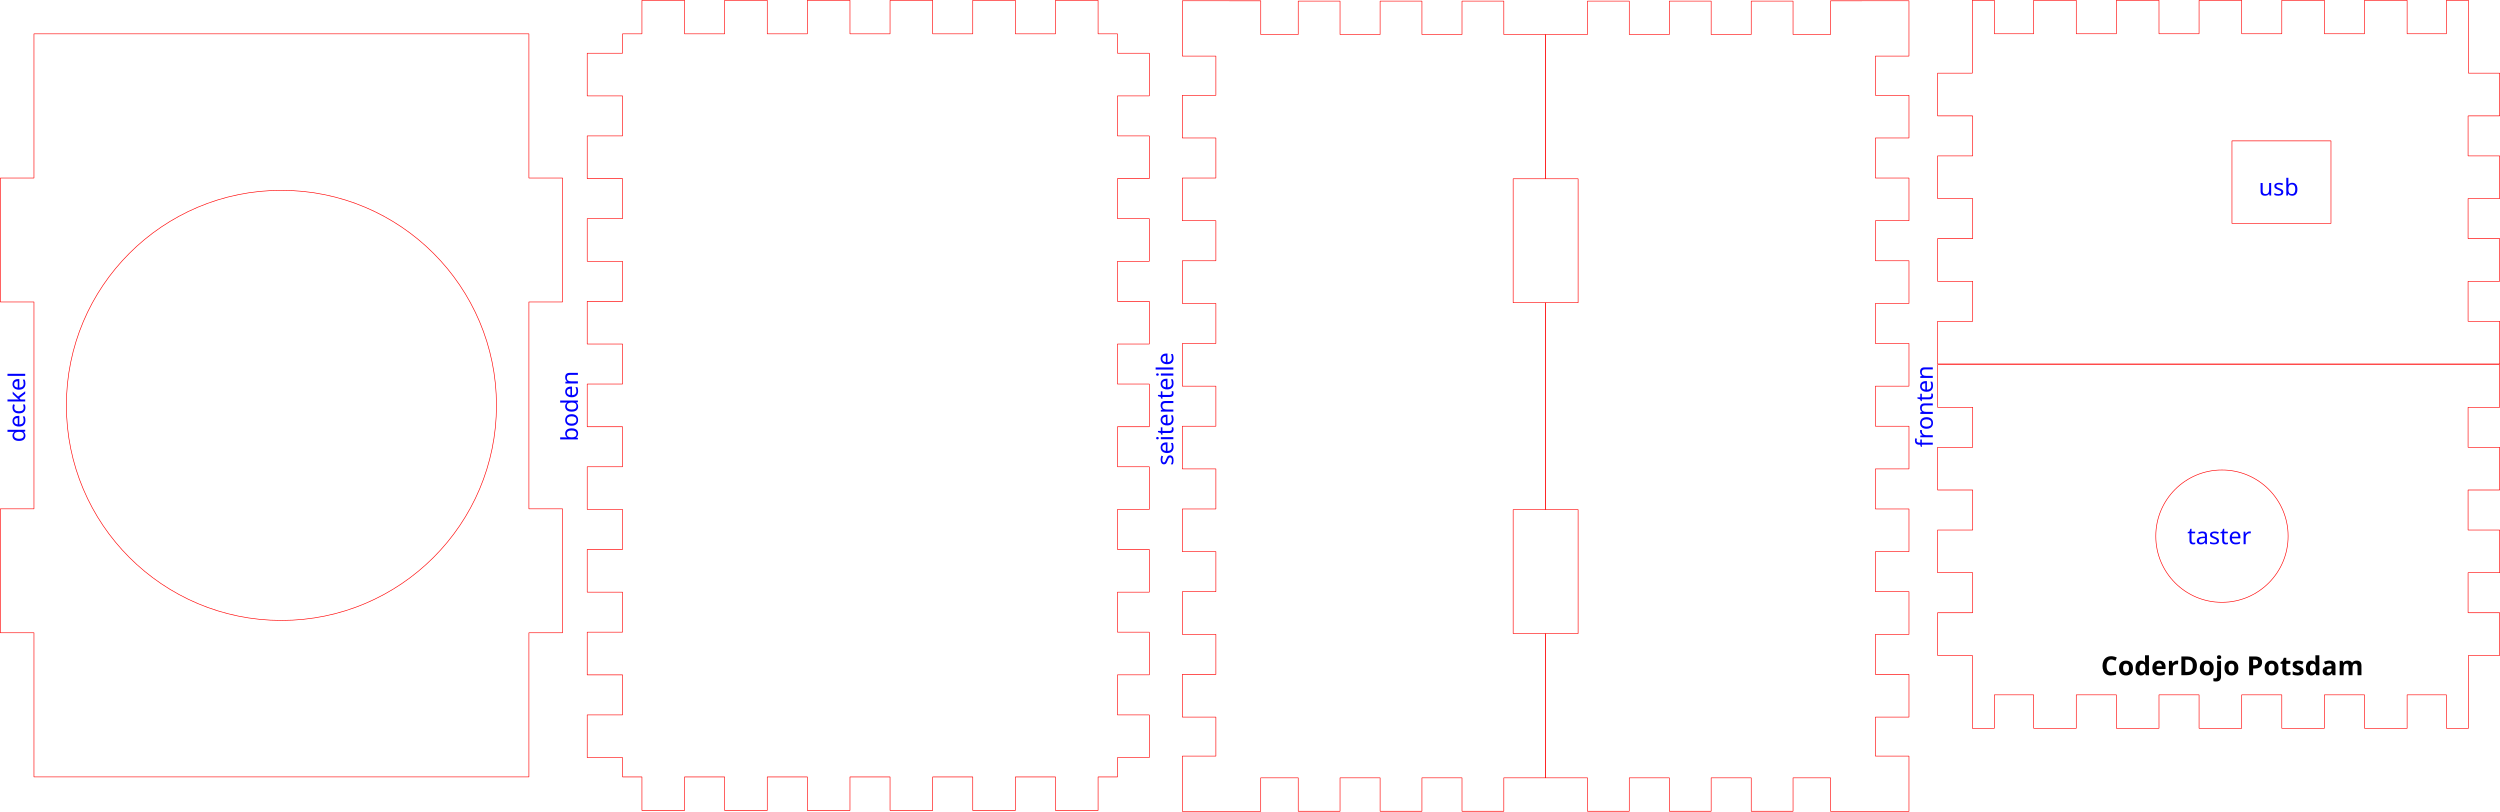
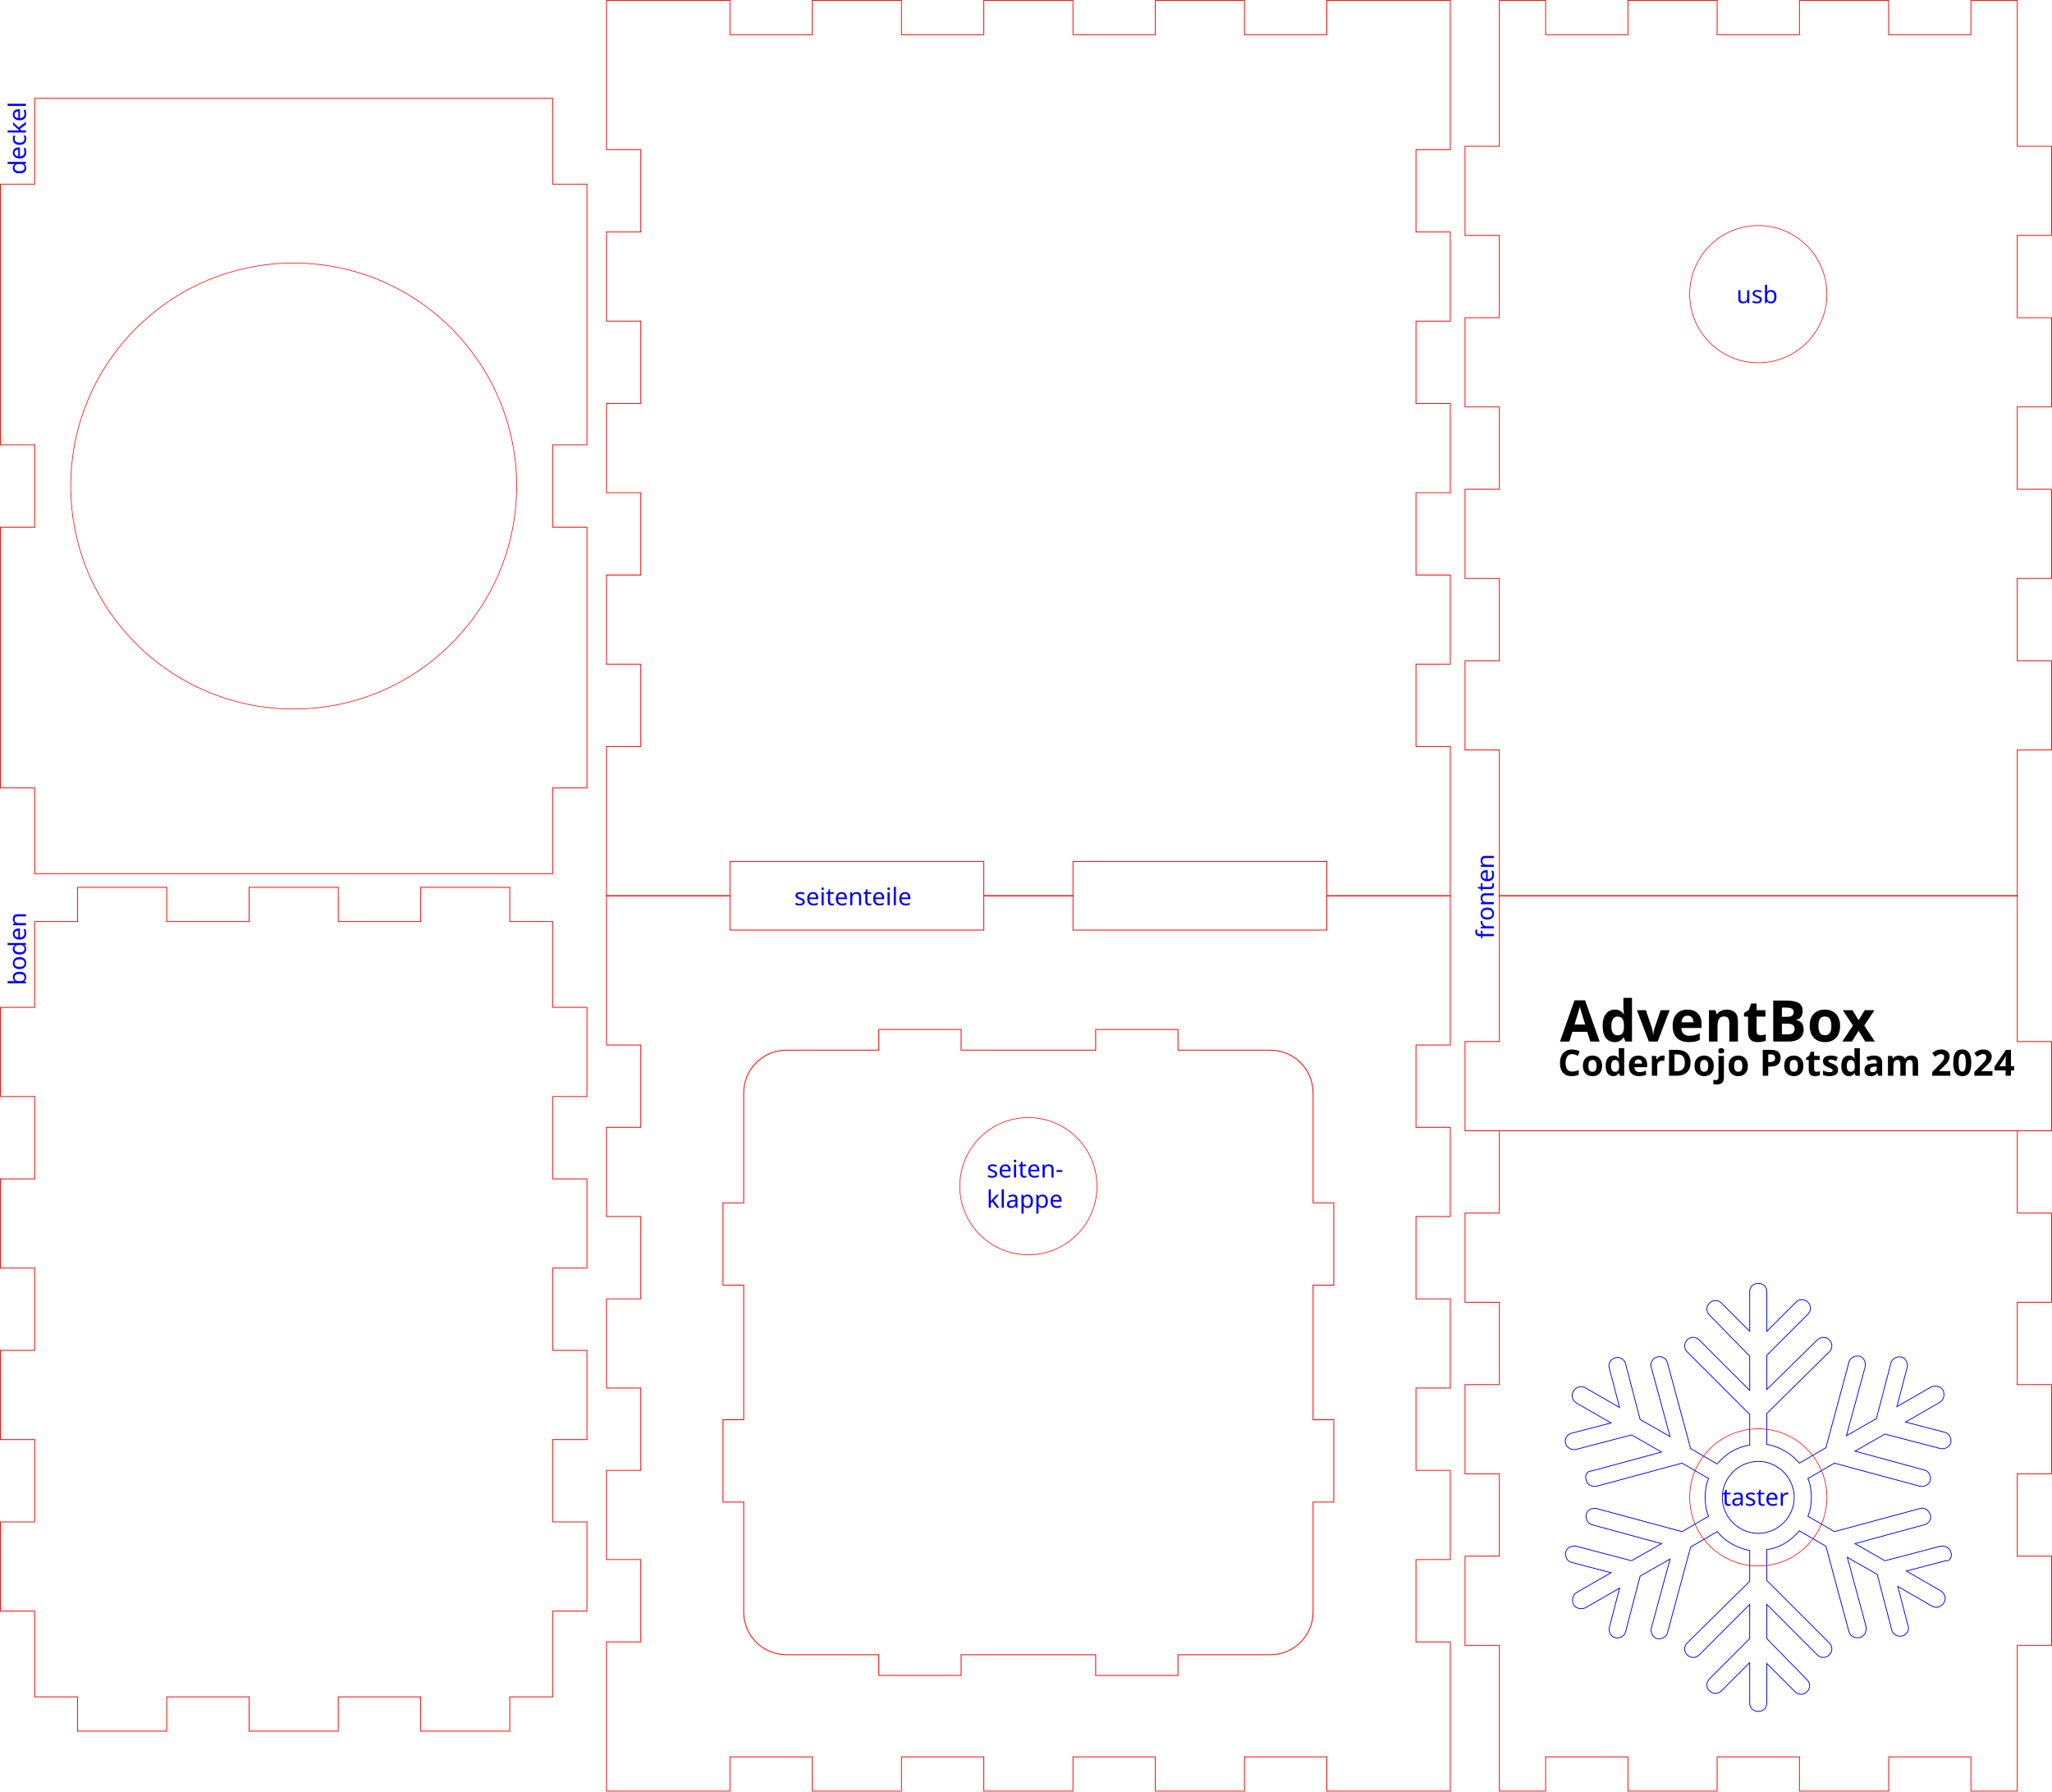
- <svg xmlns="http://www.w3.org/2000/svg" width="302.26mm" height="98.136mm" viewBox="0 0 1070.999 347.727" id="svg2" version="1.1">
+ <svg xmlns="http://www.w3.org/2000/svg" width="239.294mm" height="208.9mm" viewBox="0 0 847.892 740.197" id="svg2" version="1.1">
  <defs id="defs4" />
-   <g id="layer4" style="display:none" transform="translate(-27.1853,-382.1558)">
-     <rect style="display:inline;opacity:1;fill:#000000;fill-opacity:1;stroke:#ff0000;stroke-width:0.565;stroke-linecap:round;stroke-linejoin:round;stroke-miterlimit:10;stroke-dasharray:none;stroke-opacity:1" id="rect4391" width="212.034" height="318.333" x="-519.834" y="106.582" />
-     <rect style="display:inline;opacity:1;fill:#000080;fill-opacity:1;stroke:#ff0000;stroke-width:0.159;stroke-linecap:round;stroke-linejoin:round;stroke-miterlimit:10;stroke-dasharray:none;stroke-opacity:1" id="use4861" width="304.565" height="17.558" x="-707.154" y="-511.178" transform="rotate(-90,-154.1339,-154.1339)" />
-     <rect transform="rotate(-90)" y="-511.526" x="-439.284" height="18.262" width="347.071" id="use5390" style="display:inline;opacity:1;fill:#000080;fill-opacity:1;stroke:#ff0000;stroke-width:0.173;stroke-linecap:round;stroke-linejoin:round;stroke-miterlimit:10;stroke-dasharray:none;stroke-opacity:1" />
-     <rect transform="rotate(-90)" y="-476.095" x="-439.284" height="18.262" width="347.071" id="use5392" style="display:inline;opacity:1;fill:#000080;fill-opacity:1;stroke:#ff0000;stroke-width:0.173;stroke-linecap:round;stroke-linejoin:round;stroke-miterlimit:10;stroke-dasharray:none;stroke-opacity:1" />
-     <rect transform="rotate(-90)" y="-440.664" x="-439.284" height="18.262" width="347.071" id="use5394" style="display:inline;opacity:1;fill:#000080;fill-opacity:1;stroke:#ff0000;stroke-width:0.173;stroke-linecap:round;stroke-linejoin:round;stroke-miterlimit:10;stroke-dasharray:none;stroke-opacity:1" />
-     <rect transform="rotate(-90)" y="-405.234" x="-439.284" height="18.262" width="347.071" id="use5396" style="display:inline;opacity:1;fill:#000080;fill-opacity:1;stroke:#ff0000;stroke-width:0.173;stroke-linecap:round;stroke-linejoin:round;stroke-miterlimit:10;stroke-dasharray:none;stroke-opacity:1" />
-     <rect transform="rotate(-90)" y="-369.803" x="-439.284" height="18.262" width="347.071" id="use5398" style="display:inline;opacity:1;fill:#000080;fill-opacity:1;stroke:#ff0000;stroke-width:0.173;stroke-linecap:round;stroke-linejoin:round;stroke-miterlimit:10;stroke-dasharray:none;stroke-opacity:1" />
-     <rect transform="rotate(-90)" y="-334.362" x="-439.284" height="18.254" width="347.071" id="use5400" style="display:inline;opacity:1;fill:#000080;fill-opacity:1;stroke:#ff0000;stroke-width:0.173;stroke-linecap:round;stroke-linejoin:round;stroke-miterlimit:10;stroke-dasharray:none;stroke-opacity:1" />
-     <rect style="display:inline;opacity:1;fill:#000080;fill-opacity:1;stroke:#ff0000;stroke-width:0.144;stroke-linecap:round;stroke-linejoin:round;stroke-miterlimit:10;stroke-dasharray:none;stroke-opacity:1" id="use5418" width="240.801" height="18.283" x="-534.967" y="423.143" transform="translate(0,-308.2677)" />
-     <rect style="display:inline;opacity:1;fill:#000080;fill-opacity:1;stroke:#ff0000;stroke-width:0.144;stroke-linecap:round;stroke-linejoin:round;stroke-miterlimit:10;stroke-dasharray:none;stroke-opacity:1" id="use5420" width="240.801" height="18.283" x="-534.967" y="458.576" transform="translate(0,-308.2677)" />
-     <rect style="display:inline;opacity:1;fill:#000080;fill-opacity:1;stroke:#ff0000;stroke-width:0.144;stroke-linecap:round;stroke-linejoin:round;stroke-miterlimit:10;stroke-dasharray:none;stroke-opacity:1" id="use5422" width="240.801" height="18.283" x="-534.967" y="494.009" transform="translate(0,-308.2677)" />
-     <rect style="display:inline;opacity:1;fill:#000080;fill-opacity:1;stroke:#ff0000;stroke-width:0.144;stroke-linecap:round;stroke-linejoin:round;stroke-miterlimit:10;stroke-dasharray:none;stroke-opacity:1" id="use5424" width="240.801" height="18.283" x="-534.967" y="529.442" transform="translate(0,-308.2677)" />
-     <rect style="display:inline;opacity:1;fill:#000080;fill-opacity:1;stroke:#ff0000;stroke-width:0.144;stroke-linecap:round;stroke-linejoin:round;stroke-miterlimit:10;stroke-dasharray:none;stroke-opacity:1" id="use5426" width="240.801" height="18.283" x="-534.967" y="564.874" transform="translate(0,-308.2677)" />
-     <rect style="display:inline;opacity:1;fill:#000080;fill-opacity:1;stroke:#ff0000;stroke-width:0.144;stroke-linecap:round;stroke-linejoin:round;stroke-miterlimit:10;stroke-dasharray:none;stroke-opacity:1" id="use5428" width="240.801" height="18.283" x="-534.967" y="600.307" transform="translate(0,-308.2677)" />
-     <rect style="display:inline;opacity:1;fill:#000080;fill-opacity:1;stroke:#ff0000;stroke-width:0.144;stroke-linecap:round;stroke-linejoin:round;stroke-miterlimit:10;stroke-dasharray:none;stroke-opacity:1" id="use5430" width="240.801" height="18.283" x="-534.967" y="635.74" transform="translate(0,-308.2677)" />
-     <rect style="display:inline;opacity:1;fill:#000080;fill-opacity:1;stroke:#ff0000;stroke-width:0.144;stroke-linecap:round;stroke-linejoin:round;stroke-miterlimit:10;stroke-dasharray:none;stroke-opacity:1" id="use5432" width="240.801" height="18.283" x="-534.967" y="671.173" transform="translate(0,-308.2677)" />
-     <rect y="106.53" x="-254.138" height="318.437" width="141.271" id="rect5737" style="display:inline;opacity:1;fill:#000000;fill-opacity:1;stroke:#ff0000;stroke-width:0.461;stroke-linecap:round;stroke-linejoin:round;stroke-miterlimit:10;stroke-dasharray:none;stroke-opacity:1" />
-     <rect y="582.603" x="-268.52" height="18.286" width="33.602" id="rect5617" style="display:inline;opacity:1;fill:#000080;fill-opacity:1;stroke:#ff0000;stroke-width:0.054;stroke-linecap:round;stroke-linejoin:round;stroke-miterlimit:10;stroke-dasharray:none;stroke-opacity:1" transform="translate(0,-308.2677)" />
-     <rect y="653.487" x="-268.52" height="18.286" width="33.602" id="rect5621" style="display:inline;opacity:1;fill:#000080;fill-opacity:1;stroke:#ff0000;stroke-width:0.054;stroke-linecap:round;stroke-linejoin:round;stroke-miterlimit:10;stroke-dasharray:none;stroke-opacity:1" transform="translate(0,-308.2677)" />
-     <rect style="display:inline;opacity:1;fill:#000080;fill-opacity:1;stroke:#ff0000;stroke-width:0.061;stroke-linecap:round;stroke-linejoin:round;stroke-miterlimit:10;stroke-dasharray:none;stroke-opacity:1" id="use5643" width="33.586" height="23.679" x="-268.517" y="415.661" />
-     <rect y="440.837" x="-268.52" height="18.286" width="33.602" id="rect5609" style="display:inline;opacity:1;fill:#000080;fill-opacity:1;stroke:#ff0000;stroke-width:0.054;stroke-linecap:round;stroke-linejoin:round;stroke-miterlimit:10;stroke-dasharray:none;stroke-opacity:1" transform="translate(0,-308.2677)" />
-     <rect y="476.279" x="-268.52" height="18.286" width="33.602" id="rect5611" style="display:inline;opacity:1;fill:#000080;fill-opacity:1;stroke:#ff0000;stroke-width:0.054;stroke-linecap:round;stroke-linejoin:round;stroke-miterlimit:10;stroke-dasharray:none;stroke-opacity:1" transform="translate(0,-308.2677)" />
-     <rect y="511.72" x="-268.52" height="18.286" width="33.602" id="rect5613" style="display:inline;opacity:1;fill:#000080;fill-opacity:1;stroke:#ff0000;stroke-width:0.054;stroke-linecap:round;stroke-linejoin:round;stroke-miterlimit:10;stroke-dasharray:none;stroke-opacity:1" transform="translate(0,-308.2677)" />
-     <rect y="547.162" x="-268.52" height="18.286" width="33.602" id="rect5615" style="display:inline;opacity:1;fill:#000080;fill-opacity:1;stroke:#ff0000;stroke-width:0.054;stroke-linecap:round;stroke-linejoin:round;stroke-miterlimit:10;stroke-dasharray:none;stroke-opacity:1" transform="translate(0,-308.2677)" />
-     <rect y="618.045" x="-268.52" height="18.286" width="33.602" id="rect5619" style="display:inline;opacity:1;fill:#000080;fill-opacity:1;stroke:#ff0000;stroke-width:0.054;stroke-linecap:round;stroke-linejoin:round;stroke-miterlimit:10;stroke-dasharray:none;stroke-opacity:1" transform="translate(0,-308.2677)" />
-     <rect ry="0" rx="0" style="display:inline;opacity:1;fill:#000080;fill-opacity:1;stroke:#ff0000;stroke-width:0.158;stroke-linecap:round;stroke-linejoin:round;stroke-miterlimit:10;stroke-dasharray:none;stroke-opacity:1" id="rect5741" width="17.913" height="347.086" x="-218.857" y="92.205" />
-     <rect y="400.351" x="-268.513" height="23.687" width="33.599" id="rect5607" style="display:inline;opacity:1;fill:#000080;fill-opacity:1;stroke:#ff0000;stroke-width:0.056;stroke-linecap:round;stroke-linejoin:round;stroke-miterlimit:10;stroke-dasharray:none;stroke-opacity:1" rx="0" ry="0" transform="translate(0,-308.2677)" />
-     <rect y="92.205" x="-183.777" height="347.086" width="17.913" id="rect5743" style="display:inline;opacity:1;fill:#000080;fill-opacity:1;stroke:#ff0000;stroke-width:0.158;stroke-linecap:round;stroke-linejoin:round;stroke-miterlimit:10;stroke-dasharray:none;stroke-opacity:1" rx="0" ry="0" />
-     <rect y="470.739" x="-519.928" height="141.356" width="212.222" id="rect5745" style="display:inline;opacity:1;fill:#000000;fill-opacity:1;stroke:#ff0000;stroke-width:0.377;stroke-linecap:round;stroke-linejoin:round;stroke-miterlimit:10;stroke-dasharray:none;stroke-opacity:1" />
-     <rect y="523.064" x="-534.967" height="18.281" width="240.801" id="rect5747" style="display:inline;opacity:1;fill:#000080;fill-opacity:1;stroke:#ff0000;stroke-width:0.144;stroke-linecap:round;stroke-linejoin:round;stroke-miterlimit:10;stroke-dasharray:none;stroke-opacity:1" />
-     <rect transform="rotate(-90)" y="-493.816" x="-505.952" height="18.261" width="49.541" id="use5751" style="display:inline;opacity:1;fill:#000080;fill-opacity:1;stroke:#ff0000;stroke-width:0.065;stroke-linecap:round;stroke-linejoin:round;stroke-miterlimit:10;stroke-dasharray:none;stroke-opacity:1" />
-     <rect transform="rotate(-90)" y="-458.382" x="-505.952" height="18.261" width="49.541" id="use5779" style="display:inline;opacity:1;fill:#000080;fill-opacity:1;stroke:#ff0000;stroke-width:0.065;stroke-linecap:round;stroke-linejoin:round;stroke-miterlimit:10;stroke-dasharray:none;stroke-opacity:1" />
-     <rect transform="rotate(-90)" y="-422.948" x="-505.952" height="18.261" width="49.541" id="use5781" style="display:inline;opacity:1;fill:#000080;fill-opacity:1;stroke:#ff0000;stroke-width:0.065;stroke-linecap:round;stroke-linejoin:round;stroke-miterlimit:10;stroke-dasharray:none;stroke-opacity:1" />
-     <rect transform="rotate(-90)" y="-387.514" x="-505.952" height="18.261" width="49.541" id="use5783" style="display:inline;opacity:1;fill:#000080;fill-opacity:1;stroke:#ff0000;stroke-width:0.065;stroke-linecap:round;stroke-linejoin:round;stroke-miterlimit:10;stroke-dasharray:none;stroke-opacity:1" />
-     <rect transform="rotate(-90)" y="-352.08" x="-505.952" height="18.261" width="49.541" id="use5785" style="display:inline;opacity:1;fill:#000080;fill-opacity:1;stroke:#ff0000;stroke-width:0.065;stroke-linecap:round;stroke-linejoin:round;stroke-miterlimit:10;stroke-dasharray:none;stroke-opacity:1" />
-     <rect transform="rotate(-90)" y="-520.093" x="-505.951" height="9.452" width="49.54" id="use5787" style="display:inline;opacity:1;fill:#000080;fill-opacity:1;stroke:#ff0000;stroke-width:0.047;stroke-linecap:round;stroke-linejoin:round;stroke-miterlimit:10;stroke-dasharray:none;stroke-opacity:1" />
-     <rect transform="rotate(-90)" y="-316.993" x="-505.951" height="9.452" width="49.54" id="use5789" style="display:inline;opacity:1;fill:#000080;fill-opacity:1;stroke:#ff0000;stroke-width:0.047;stroke-linecap:round;stroke-linejoin:round;stroke-miterlimit:10;stroke-dasharray:none;stroke-opacity:1" />
-     <rect style="display:inline;fill:#00ff00;fill-opacity:1;stroke:#ff0000;stroke-width:0.06;stroke-linecap:round;stroke-linejoin:round;stroke-miterlimit:10;stroke-dasharray:none;stroke-opacity:1" id="rect3421" width="14.114" height="53.09" x="-126.779" y="310.069" />
-     <rect y="168.337" x="-126.779" height="53.09" width="14.114" id="rect3425" style="display:inline;fill:#00ff00;fill-opacity:1;stroke:#ff0000;stroke-width:0.06;stroke-linecap:round;stroke-linejoin:round;stroke-miterlimit:10;stroke-dasharray:none;stroke-opacity:1" />
-     <rect style="display:inline;opacity:1;fill:#000080;fill-opacity:1;stroke:#ff0000;stroke-width:0.144;stroke-linecap:round;stroke-linejoin:round;stroke-miterlimit:10;stroke-dasharray:none;stroke-opacity:1" id="rect5749" width="240.801" height="18.281" x="-534.967" y="487.631" />
-     <rect style="display:inline;opacity:1;fill:#000080;fill-opacity:1;stroke:#ff0000;stroke-width:0.144;stroke-linecap:round;stroke-linejoin:round;stroke-miterlimit:10;stroke-dasharray:none;stroke-opacity:1" id="rect2" width="240.801" height="18.283" x="-534.967" y="398.338" />
-     <rect y="380.66" x="-268.52" height="18.286" width="33.602" id="rect4" style="display:inline;opacity:1;fill:#000080;fill-opacity:1;stroke:#ff0000;stroke-width:0.054;stroke-linecap:round;stroke-linejoin:round;stroke-miterlimit:10;stroke-dasharray:none;stroke-opacity:1" />
-     <rect style="display:inline;fill:#000080;fill-opacity:1;stroke:#ff0000;stroke-width:0.084;stroke-linecap:round;stroke-linejoin:round;stroke-miterlimit:10;stroke-dasharray:none;stroke-opacity:1" id="rect16" width="28.262" height="53.084" x="-274.047" y="662.844" />
-     <rect y="521.13" x="-274.047" height="53.084" width="28.262" id="rect17" style="display:inline;fill:#000080;fill-opacity:1;stroke:#ff0000;stroke-width:0.084;stroke-linecap:round;stroke-linejoin:round;stroke-miterlimit:10;stroke-dasharray:none;stroke-opacity:1" />
-     <rect style="display:inline;fill:#000080;fill-opacity:1;stroke:#ff0000;stroke-width:0.084;stroke-linecap:round;stroke-linejoin:round;stroke-miterlimit:10;stroke-dasharray:none;stroke-opacity:1" id="rect18" width="28.262" height="53.083" x="-61.449" y="662.844" />
-     <rect y="521.13" x="-61.449" height="53.083" width="28.262" id="rect19" style="display:inline;fill:#000080;fill-opacity:1;stroke:#ff0000;stroke-width:0.084;stroke-linecap:round;stroke-linejoin:round;stroke-miterlimit:10;stroke-dasharray:none;stroke-opacity:1" />
-     <rect style="display:inline;opacity:1;fill:#000000;fill-opacity:1;stroke:#ff0000;stroke-width:0.565;stroke-linecap:round;stroke-linejoin:round;stroke-miterlimit:10;stroke-dasharray:none;stroke-opacity:1" id="rect13" width="212.034" height="318.333" x="-259.634" y="459.362" />
-     <rect y="558.497" x="-534.967" height="18.281" width="240.801" id="rect31" style="display:inline;opacity:1;fill:#000080;fill-opacity:1;stroke:#ff0000;stroke-width:0.144;stroke-linecap:round;stroke-linejoin:round;stroke-miterlimit:10;stroke-dasharray:none;stroke-opacity:1" />
-     <rect y="593.93" x="-534.967" height="18.281" width="240.801" id="rect3" style="display:inline;opacity:1;fill:#000080;fill-opacity:1;stroke:#ff0000;stroke-width:0.144;stroke-linecap:round;stroke-linejoin:round;stroke-miterlimit:10;stroke-dasharray:none;stroke-opacity:1" />
-     <rect y="92.205" x="-148.698" height="347.086" width="17.913" id="rect6" style="display:inline;opacity:1;fill:#000080;fill-opacity:1;stroke:#ff0000;stroke-width:0.158;stroke-linecap:round;stroke-linejoin:round;stroke-miterlimit:10;stroke-dasharray:none;stroke-opacity:1" rx="0" ry="0" />
-   </g>
-   <g id="layer3" style="display:inline" transform="translate(-27.1853,-690.4235)">
-     <text xml:space="preserve" style="font-style:normal;font-weight:normal;line-height:0%;font-family:sans-serif;text-align:start;letter-spacing:0px;word-spacing:0px;text-anchor:start;fill:#000000;fill-opacity:1;stroke:none;stroke-width:1px;stroke-linecap:butt;stroke-linejoin:miter;stroke-opacity:1" x="-879.858" y="37.98" id="text4157" transform="rotate(-90)">
-       <tspan id="tspan4159" x="-879.858" y="37.98" style="font-size:10px;line-height:1.25;text-align:start;text-anchor:start;fill:#0000ff">deckel</tspan>
+   <g id="layer3" style="display:inline" transform="translate(-337.1812,157.1031)">
+     <text xml:space="preserve" style="font-style:normal;font-weight:normal;line-height:0%;font-family:sans-serif;text-align:start;letter-spacing:0px;word-spacing:0px;text-anchor:start;fill:#000000;fill-opacity:1;stroke:none;stroke-width:1px;stroke-linecap:butt;stroke-linejoin:miter;stroke-opacity:1" x="84.923" y="347.925" id="text4157" transform="rotate(-90)">
+       <tspan id="tspan4159" x="84.923" y="347.925" style="font-size:10px;line-height:1.25;text-align:start;text-anchor:start;fill:#0000ff">deckel</tspan>
    </text>
-     <text xml:space="preserve" style="font-style:normal;font-weight:normal;line-height:0%;font-family:sans-serif;text-align:start;letter-spacing:0px;word-spacing:0px;text-anchor:start;fill:#000000;fill-opacity:1;stroke:none;stroke-width:1px;stroke-linecap:butt;stroke-linejoin:miter;stroke-opacity:1" x="-879.519" y="274.753" id="text4157-5" transform="rotate(-90)">
-       <tspan id="tspan4159-2" x="-879.519" y="274.753" style="font-size:10px;line-height:1.25;text-align:start;text-anchor:start;fill:#0000ff">boden</tspan>
+     <text xml:space="preserve" style="font-style:normal;font-weight:normal;line-height:0%;font-family:sans-serif;text-align:start;letter-spacing:0px;word-spacing:0px;text-anchor:start;fill:#000000;fill-opacity:1;stroke:none;stroke-width:1px;stroke-linecap:butt;stroke-linejoin:miter;stroke-opacity:1" x="-249.995" y="347.925" id="text4157-5" transform="rotate(-90)">
+       <tspan id="tspan4159-2" x="-249.995" y="347.925" style="font-size:10px;line-height:1.25;text-align:start;text-anchor:start;fill:#0000ff">boden</tspan>
    </text>
-     <text xml:space="preserve" style="font-style:normal;font-weight:normal;line-height:0%;font-family:sans-serif;text-align:start;letter-spacing:0px;word-spacing:0px;text-anchor:start;fill:#000000;fill-opacity:1;stroke:none;stroke-width:1px;stroke-linecap:butt;stroke-linejoin:miter;stroke-opacity:1" x="-889.856" y="529.848" id="text4157-5-3" transform="rotate(-90)">
-       <tspan id="tspan4159-2-1" x="-889.856" y="529.848" style="font-size:10px;line-height:1.25;text-align:start;text-anchor:start;fill:#0000ff">seitenteile</tspan>
+     <text id="text6130" y="954.422" x="-230.755" style="font-style:normal;font-weight:normal;line-height:0%;font-family:sans-serif;text-align:start;letter-spacing:0px;word-spacing:0px;text-anchor:start;fill:#000000;fill-opacity:1;stroke:none;stroke-width:1px;stroke-linecap:butt;stroke-linejoin:miter;stroke-opacity:1" xml:space="preserve" transform="rotate(-90)">
+       <tspan style="font-size:10px;line-height:1.25;text-align:start;text-anchor:start;fill:#0000ff" y="954.422" x="-230.755" id="tspan6132">fronten</tspan>
    </text>
-     <text id="text6130" y="855.196" x="-882.029" style="font-style:normal;font-weight:normal;line-height:0%;font-family:sans-serif;text-align:start;letter-spacing:0px;word-spacing:0px;text-anchor:start;fill:#000000;fill-opacity:1;stroke:none;stroke-width:1px;stroke-linecap:butt;stroke-linejoin:miter;stroke-opacity:1" xml:space="preserve" transform="rotate(-90)">
-       <tspan style="font-size:10px;line-height:1.25;text-align:start;text-anchor:start;fill:#0000ff" y="855.196" x="-882.029" id="tspan6132">fronten</tspan>
+     <text xml:space="preserve" style="font-style:normal;font-weight:normal;line-height:0%;font-family:sans-serif;text-align:start;letter-spacing:0px;word-spacing:0px;text-anchor:start;display:inline;fill:#000000;fill-opacity:1;stroke:none;stroke-width:1px;stroke-linecap:butt;stroke-linejoin:miter;stroke-opacity:1" x="1054.662" y="-31.844" id="text6134">
+       <tspan id="tspan6136" x="1054.662" y="-31.844" style="font-size:10px;line-height:1.25;text-align:start;text-anchor:start;fill:#0000ff">usb</tspan>
    </text>
-     <text xml:space="preserve" style="font-style:normal;font-weight:normal;line-height:0%;font-family:sans-serif;text-align:start;letter-spacing:0px;word-spacing:0px;text-anchor:start;display:inline;fill:#000000;fill-opacity:1;stroke:none;stroke-width:1px;stroke-linecap:butt;stroke-linejoin:miter;stroke-opacity:1" x="994.825" y="774.179" id="text6134">
-       <tspan id="tspan6136" x="994.825" y="774.179" style="font-size:10px;line-height:1.25;text-align:start;text-anchor:start;fill:#0000ff">usb</tspan>
+     <text xml:space="preserve" style="font-style:normal;font-weight:normal;line-height:0%;font-family:sans-serif;text-align:start;letter-spacing:0px;word-spacing:0px;text-anchor:start;display:inline;fill:#000000;fill-opacity:1;stroke:none;stroke-width:1px;stroke-linecap:butt;stroke-linejoin:miter;stroke-opacity:1" x="1048.883" y="464.993" id="text4157-5-1">
+       <tspan id="tspan4159-2-7" x="1048.883" y="464.993" style="font-size:10px;line-height:1.25;text-align:start;text-anchor:start;fill:#0000ff">taster</tspan>
    </text>
-     <text xml:space="preserve" style="font-style:normal;font-weight:normal;line-height:0%;font-family:sans-serif;text-align:start;letter-spacing:0px;word-spacing:0px;text-anchor:start;display:inline;fill:#000000;fill-opacity:1;stroke:none;stroke-width:1px;stroke-linecap:butt;stroke-linejoin:miter;stroke-opacity:1" x="964.239" y="923.549" id="text4157-5-1">
-       <tspan id="tspan4159-2-7" x="964.239" y="923.549" style="font-size:10px;line-height:1.25;text-align:start;text-anchor:start;fill:#0000ff">taster</tspan>
+     <text xml:space="preserve" style="font-style:normal;font-weight:normal;line-height:0%;font-family:sans-serif;text-align:start;letter-spacing:0px;word-spacing:0px;text-anchor:start;display:inline;fill:#000000;fill-opacity:1;stroke:none;stroke-width:1px;stroke-linecap:butt;stroke-linejoin:miter;stroke-opacity:1" x="744.882" y="329.394" id="text21">
+       <tspan id="tspan21" x="744.882" y="329.394" style="font-size:10px;line-height:1.25;text-align:start;text-anchor:start;fill:#0000ff">seiten-</tspan>
+       <tspan x="744.882" y="341.894" style="font-size:10px;line-height:1.25;text-align:start;text-anchor:start;fill:#0000ff" id="tspan22">klappe</tspan>
    </text>
  </g>
-   <g id="layer2" style="display:inline" transform="translate(-27.1853,-690.4235)">
-     <text xml:space="preserve" style="font-weight:bold;font-size:11.25px;line-height:1.4;font-family:'Source Sans Pro';-inkscape-font-specification:'Source Sans Pro Bold';text-align:start;letter-spacing:0.084px;writing-mode:lr-tb;direction:ltr;text-anchor:start;display:inline;fill:#000000;stroke:none;stroke-width:0.266;stroke-dasharray:none" x="927.248" y="979.683" id="text26">
-       <tspan id="tspan26" style="fill:#000000;stroke:none;stroke-width:0.266" x="927.248" y="979.683">CoderDojo Potsdam </tspan>
+   <g id="layer2" style="display:inline" transform="translate(-337.1812,157.1031)">
+     <path style="display:inline;fill:none;fill-opacity:1;stroke:#0000ff;stroke-width:0.328;stroke-miterlimit:4;stroke-dasharray:none;stroke-opacity:1" id="path4" d="m 1143.274,484.193 c -0.354,-1.768 -2.476,-2.829 -4.244,-2.476 l -22.989,6.013 -12.379,-7.074 28.648,-7.781 c 1.768,-0.354 3.183,-2.476 2.476,-4.244 -0.707,-1.768 -2.476,-3.183 -4.244,-2.476 l -35.367,9.549 -10.964,-6.366 c 1.061,-2.476 1.415,-4.951 1.415,-7.781 0,-2.829 -0.354,-5.305 -1.415,-7.781 l 10.964,-6.366 35.367,9.549 c 1.769,0.354 3.891,-0.707 4.244,-2.476 0.354,-1.768 -0.707,-3.89 -2.476,-4.244 l -28.648,-7.781 12.379,-7.073 22.989,6.012 c 1.768,0.354 3.89,-0.707 4.244,-2.476 0.354,-1.768 -0.707,-3.89 -2.476,-4.244 l -16.269,-4.244 14.147,-8.134 c 1.769,-1.061 2.122,-3.183 1.415,-4.951 -1.061,-1.768 -3.183,-2.122 -4.951,-1.415 l -14.147,8.134 4.244,-16.269 c 0.354,-1.768 -0.707,-3.89 -2.476,-4.244 -1.768,-0.354 -3.89,0.707 -4.244,2.476 l -6.012,22.989 -12.379,7.073 7.781,-28.648 c 0.354,-1.769 -0.708,-3.891 -2.476,-4.244 -1.768,-0.354 -3.89,0.707 -4.244,2.476 l -9.549,35.368 -10.964,6.366 c -3.537,-4.244 -8.134,-6.72 -13.44,-7.781 v -12.732 l 25.818,-25.465 c 1.415,-1.415 1.415,-3.537 0,-4.951 -1.415,-1.415 -3.537,-1.415 -4.951,0 l -20.867,20.513 v -14.147 l 16.976,-16.977 c 1.415,-1.415 1.415,-3.537 0,-4.951 -1.415,-1.415 -3.537,-1.415 -4.952,0 l -12.025,12.025 v -16.269 c 0,-2.122 -1.415,-3.537 -3.537,-3.537 -2.122,0 -3.537,1.415 -3.537,3.537 v 16.269 l -11.671,-11.671 c -1.415,-1.415 -3.537,-1.415 -4.951,0 -1.415,1.415 -1.415,3.537 0,4.951 l 16.622,16.977 v 14.147 l -20.867,-20.867 c -1.415,-1.415 -3.537,-1.415 -4.952,0 -1.415,1.415 -1.415,3.537 0,4.951 l 25.818,25.818 v 12.732 c -5.305,0.707 -9.903,3.537 -13.44,7.781 l -10.964,-6.366 -9.549,-35.367 c -0.354,-1.768 -2.476,-3.183 -4.244,-2.476 -1.768,0.354 -3.183,2.476 -2.476,4.244 l 7.781,28.648 -12.378,-7.074 -6.012,-22.989 c -0.354,-1.768 -2.476,-3.183 -4.244,-2.476 -1.768,0.354 -3.183,2.476 -2.476,4.244 l 4.244,16.269 -14.147,-8.134 c -1.768,-1.061 -3.89,-0.354 -4.951,1.415 -1.061,1.768 -0.354,3.89 1.415,4.952 l 14.147,8.134 -16.269,4.244 c -1.768,0.354 -3.183,2.476 -2.476,4.244 0.354,1.769 2.476,2.83 4.244,2.476 l 22.989,-6.013 12.379,7.074 -28.648,7.781 c -2.122,0 -3.183,1.768 -2.476,3.89 0.354,1.769 2.476,2.83 4.244,2.476 l 35.367,-9.549 10.964,6.366 c -1.061,2.476 -1.415,4.951 -1.415,7.781 0,2.829 0.354,5.305 1.415,7.781 l -10.964,6.366 -35.367,-9.549 c -2.122,-0.354 -3.89,0.707 -4.244,2.476 -0.354,1.768 0.708,3.89 2.476,4.244 l 28.648,7.781 -12.379,7.074 -22.989,-6.013 c -1.769,-0.354 -3.891,0.707 -4.244,2.476 -0.354,1.768 0.707,3.89 2.476,4.244 l 16.269,4.244 -14.147,8.134 c -1.768,1.061 -2.122,3.183 -1.415,4.952 1.061,1.768 3.183,2.122 4.951,1.415 l 14.147,-8.134 -4.244,16.269 c -0.354,1.768 0.707,3.89 2.476,4.244 1.768,0.353 3.89,-0.708 4.244,-2.476 l 6.012,-22.989 12.378,-7.074 -7.781,28.648 c -0.354,1.768 0.707,3.891 2.476,4.244 1.768,0.354 3.89,-0.707 4.244,-2.476 l 9.549,-35.368 10.964,-6.366 c 3.537,4.244 8.134,6.72 13.44,7.781 v 12.732 l -25.818,25.465 c -1.415,1.415 -1.415,3.537 0,4.952 1.415,1.415 3.537,1.415 4.952,0 l 20.867,-20.867 v 14.147 l -16.622,16.623 c -1.415,1.415 -1.415,3.537 0,4.951 1.415,1.415 3.537,1.415 4.951,0 l 11.671,-11.671 v 16.622 c 0,2.122 1.415,3.537 3.537,3.537 2.122,0 3.537,-1.415 3.537,-3.537 v -16.269 l 11.671,11.671 c 1.415,1.415 3.537,1.415 4.952,0 1.415,-1.415 1.415,-3.537 0,-4.952 l -16.623,-16.977 v -14.147 l 20.867,20.867 c 1.415,1.415 3.537,1.415 4.951,0 1.415,-1.415 1.415,-3.537 0,-4.952 l -25.818,-25.818 v -12.732 c 5.305,-0.707 9.903,-3.537 13.44,-7.781 l 10.964,6.366 9.549,35.368 c 0.354,1.415 1.768,2.476 3.537,2.476 2.476,0 3.89,-2.122 3.537,-4.598 l -7.781,-28.648 12.379,7.074 6.012,22.989 c 0.354,1.768 2.476,2.829 4.244,2.476 1.768,-0.353 3.183,-2.476 2.475,-4.244 l -4.244,-16.269 14.147,8.134 c 1.768,1.061 3.89,0.354 4.952,-1.415 1.061,-1.768 0.353,-3.891 -1.415,-4.952 l -14.147,-8.135 16.269,-4.244 c 1.768,0.354 2.829,-1.768 2.122,-3.537 z m -79.577,-7.781 c 0,0 0,0 0,0 0,0 0,0 0,0 -8.134,0 -14.855,-6.72 -14.855,-14.854 0,-8.134 6.72,-14.854 14.855,-14.854 0,0 0,0 0,0 0,0 0,0 0,0 8.134,0 14.854,6.72 14.854,14.854 0,8.135 -6.72,14.854 -14.854,14.854 z" />
+     <text xml:space="preserve" style="font-weight:bold;font-size:23.75px;line-height:1.4;font-family:'Source Sans Pro';-inkscape-font-specification:'Source Sans Pro Bold';text-align:start;letter-spacing:0.183px;writing-mode:lr-tb;direction:ltr;text-anchor:start;display:inline;fill:#000000;stroke:none;stroke-width:0.853;stroke-dasharray:none;stroke-opacity:1" x="981.77" y="273.225" id="text40">
+       <tspan style="font-size:23.75px;fill:#000000;stroke:none;stroke-width:0.853" x="981.77" y="273.225" id="tspan41">AdventBox</tspan>
+     </text>
+     <text xml:space="preserve" style="font-style:normal;font-variant:normal;font-weight:600;font-stretch:normal;font-size:15px;line-height:1.4;font-family:'Source Sans Pro';-inkscape-font-specification:'Source Sans Pro Semi-Bold';text-align:start;letter-spacing:0.116px;writing-mode:lr-tb;direction:ltr;text-anchor:start;display:inline;fill:#000000;stroke:none;stroke-width:0.539;stroke-dasharray:none;stroke-opacity:1" x="980.893" y="287.36" id="text42">
+       <tspan style="font-style:normal;font-variant:normal;font-weight:600;font-stretch:normal;font-size:15px;font-family:'Source Sans Pro';-inkscape-font-specification:'Source Sans Pro Semi-Bold';fill:#000000;stroke:none;stroke-width:0.539" x="980.893" y="287.36" id="tspan42">CoderDojo Potsdam 2024</tspan>
    </text>
  </g>
-   <g id="layer1" style="display:inline" transform="translate(-27.1853,-690.4235)">
+   <g id="layer1" style="display:inline" transform="translate(-337.1812,157.1031)">
    <circle style="opacity:1;fill:none;fill-opacity:1;stroke:#ff0000;stroke-width:0.292;stroke-linecap:round;stroke-linejoin:round;stroke-miterlimit:10;stroke-dasharray:none;stroke-opacity:1" id="path4378" cx="153.742" cy="437.238" r="0" />
    <g id="g15" transform="translate(-380.9382,-345.0088)" />
    <g id="g19" transform="matrix(1,0,0,-1,-380.9382,1408.987)" />
    <g id="g23" transform="rotate(90,513.7979,514.0242)" />
-     <path id="rect4391-7" style="display:inline;fill:none;fill-opacity:1;stroke:#ff0000;stroke-width:0.266;stroke-linecap:round;stroke-linejoin:round;stroke-miterlimit:10;stroke-dasharray:none;stroke-opacity:1" d="m 302.189,690.556 v 14.37 h -8.307 v 8.293 h -15.134 v 18.283 h 15.134 v 17.15 h -15.134 v 18.283 h 15.134 v 17.15 h -15.134 v 18.283 h 15.134 v 17.15 h -15.134 v 18.283 h 15.134 v 17.15 h -15.134 v 18.283 h 15.134 v 17.15 h -15.134 v 18.283 h 15.134 v 17.15 h -15.134 v 18.283 h 15.134 v 17.151 h -15.134 v 18.283 h 15.134 v 17.15 h -15.134 v 18.283 h 15.134 v 8.293 h 8.307 v 14.368 h 18.261 v -14.368 h 17.17 v 14.368 h 18.261 v -14.368 h 17.17 v 14.368 h 18.261 v -14.368 h 17.17 v 14.368 h 18.261 v -14.368 h 17.168 v 14.368 h 18.263 v -14.368 h 17.179 v 14.368 h 18.254 v -14.368 h 8.307 v -8.293 h 13.634 V 996.683 H 505.914 v -17.15 h 13.634 V 961.25 H 505.914 v -17.151 h 13.634 V 925.816 H 505.914 v -17.15 h 13.634 V 890.383 H 505.914 v -17.15 h 13.634 V 854.95 H 505.914 v -17.15 h 13.634 V 819.518 H 505.914 v -17.15 h 13.634 V 784.085 H 505.914 v -17.15 h 13.634 V 748.652 H 505.914 v -17.15 h 13.634 V 713.219 H 505.914 v -8.293 h -8.307 v -14.37 h -18.254 v 14.37 h -17.179 v -14.37 h -18.263 v 14.37 h -17.168 v -14.37 h -18.261 v 14.37 h -17.17 v -14.37 h -18.261 v 14.37 h -17.17 v -14.37 h -18.261 v 14.37 h -17.17 v -14.37 z" />
-     <g id="g3">
-       <path id="rect16-7" style="display:inline;fill:none;fill-opacity:1;stroke:#ff0000;stroke-width:0.266;stroke-linecap:round;stroke-linejoin:round;stroke-miterlimit:10;stroke-dasharray:none;stroke-opacity:1" d="m 41.73,704.926 v 61.767 h -14.412 v 53.084 h 14.412 v 88.63 h -14.412 v 53.084 h 14.412 v 61.767 H 253.765 v -61.767 h 14.414 v -53.084 H 253.765 v -88.63 h 14.414 v -53.084 H 253.765 v -61.767 z" />
-       <circle style="fill:none;stroke:#ff0000;stroke-width:0.266;stroke-dasharray:none;stroke-opacity:1" id="path30" cx="147.748" cy="864.092" r="92.126" />
+     <g id="g20" transform="translate(3.75,6.77457)">
+       <circle style="fill:none;stroke:#ff0000;stroke-width:0.266;stroke-dasharray:none;stroke-opacity:1" id="path30" cx="454.789" cy="36.928" r="92.126" />
+       <path d="m 333.608,-16.93 v 36.85 h 14.173 v 34.016 h -14.173 v 36.85 34.016 36.85 h 14.173 v 35.433 h 17.717 36.85 34.016 36.85 34.016 36.85 17.717 v -35.433 h 14.173 v -36.85 -34.016 -36.85 h -14.173 v -34.016 h 14.173 v -36.85 -34.016 -36.85 h -14.173 v -35.433 h -17.717 -36.85 -34.016 -36.85 -34.016 -36.85 -17.717 v 35.433 h -14.173 v 36.85 z" id="top_outsideCutPath" stroke="#FF0000" stroke-width="0.1" style="font-size:12px;fill:none;fill-rule:evenodd;stroke:#ff0000;stroke-width:0.354;stroke-linecap:round" vector-effect="non-scaling-stroke" />
    </g>
-     <g id="g2" transform="translate(0,-35.59433)">
-       <path id="rect5745-2" style="display:inline;fill:none;fill-opacity:1;stroke:#ff0000;stroke-width:0.266;stroke-linecap:round;stroke-linejoin:round;stroke-miterlimit:10;stroke-dasharray:none;stroke-opacity:1" d="m 872.125,726.151 v 31.22 h -14.874 v 18.281 h 14.874 v 0.04 h 0.165 v 17.113 h -15.038 v 18.281 h 15.038 v 17.151 h -15.038 v 18.281 h 15.038 v 17.151 h -15.038 v 18.281 h 240.8 v -18.281 h -13.539 v -17.151 h 13.539 v -18.281 h -13.539 v -17.151 h 13.539 v -18.281 h -13.539 v -17.113 h 0.165 v -0.04 h 13.374 v -18.281 h -13.374 v -31.22 h -9.454 v 14.328 h -16.824 v -14.328 h -18.261 v 14.328 h -17.174 v -14.328 h -18.261 v 14.328 h -17.173 v -14.328 h -18.261 v 14.328 h -17.172 v -14.328 h -18.263 v 14.328 h -17.172 v -14.328 h -18.261 v 14.328 h -16.826 v -14.328 z" />
-       <path style="fill:none;fill-opacity:1;stroke:#ff0000;stroke-width:0.266;stroke-linecap:round;stroke-linejoin:round;stroke-miterlimit:10;stroke-dasharray:none;stroke-opacity:1" d="m 983.356,786.367 h 42.419 v 35.367 h -42.419 z" id="path29" />
+     <path d="m 351.532,295.942 v 34.016 h -14.173 v 36.85 h 14.173 v 34.016 h -14.173 v 36.85 h 14.173 v 34.016 h -14.173 v 36.85 h 14.173 v 35.433 h 17.717 v 14.173 h 36.85 V 543.973 h 34.016 v 14.173 H 476.965 V 543.973 h 34.016 v 14.173 h 36.85 V 543.973 h 17.717 v -35.433 h 14.173 v -36.85 h -14.173 v -34.016 h 14.173 v -36.85 h -14.173 v -34.016 h 14.173 v -36.85 h -14.173 v -34.016 h 14.173 v -36.85 h -14.173 v -35.433 h -17.717 v -14.173 h -36.85 v 14.173 H 476.965 v -14.173 h -36.85 v 14.173 h -34.016 v -14.173 h -36.85 v 14.173 h -17.717 v 35.433 h -14.173 v 36.85 z" id="bottom_outsideCutPath" stroke="#FF0000" stroke-width="0.1" style="font-size:12px;fill:none;fill-rule:evenodd;stroke:#ff0000;stroke-width:0.354;stroke-linecap:round" vector-effect="non-scaling-stroke" />
+     <path d="m 885.423,-142.753 h -34.016 v -14.173 H 814.557 v 14.173 h -34.016 v -14.173 h -36.85 v 14.173 h -34.016 v -14.173 h -36.85 v 14.173 h -34.016 v -14.173 h -51.024 v 61.654 h 14.173 v 34.016 h -14.173 v 36.85 h 14.173 V 9.61 h -14.173 v 36.85 h 14.173 v 34.016 h -14.173 v 36.85 h 14.173 v 34.016 h -14.173 v 61.654 h 51.024 v -14.173 h 34.016 36.85 34.016 v 14.173 h 36.85 v -14.173 h 34.016 36.85 34.016 v 14.173 h 51.024 V 151.342 h -14.173 v -34.016 h 14.173 V 80.476 H 922.274 V 46.46 h 14.173 V 9.61 h -14.173 v -34.016 h 14.173 v -36.85 h -14.173 v -34.016 h 14.173 v -61.654 h -51.024 z" id="path8" stroke="#FF0000" stroke-width="0.1" style="font-size:12px;fill:none;fill-rule:evenodd;stroke:#ff0000;stroke-width:0.354;stroke-linecap:round" vector-effect="non-scaling-stroke" />
+     <g id="g17" transform="translate(-7.5)">
+       <path d="m 1159.089,-142.753 h -34.016 v -14.173 h -36.85 v 14.173 h -34.016 v -14.173 h -36.85 v 14.173 h -34.016 v -14.173 h -19.134 v 60.236 h -14.173 v 36.85 h 14.173 v 34.016 h -14.173 v 36.85 h 14.173 v 34.016 h -14.173 v 36.85 h 14.173 v 34.016 h -14.173 v 36.85 h 14.173 v 60.236 h 19.134 34.016 36.85 34.016 36.85 34.016 19.134 v -60.236 h 14.173 v -36.85 h -14.173 V 81.893 h 14.173 V 45.043 h -14.173 v -34.016 h 14.173 v -36.85 h -14.173 v -34.016 h 14.173 v -36.85 h -14.173 v -60.236 h -19.134 z" id="path10" stroke="#FF0000" stroke-width="0.1" style="font-size:12px;display:inline;fill:none;fill-rule:evenodd;stroke:#ff0000;stroke-width:0.354;stroke-linecap:round;stroke-opacity:1" vector-effect="non-scaling-stroke" />
+       <circle style="fill:none;stroke:#ff0000;stroke-width:0.266" id="circle36" cx="-1071.215" cy="35.568" r="28.346" transform="scale(-1)" />
    </g>
-     <g id="g1" transform="translate(0,-35.59433)">
-       <path id="path28" style="display:inline;fill:none;fill-opacity:1;stroke:#ff0000;stroke-width:0.266;stroke-linecap:round;stroke-linejoin:round;stroke-miterlimit:10;stroke-dasharray:none;stroke-opacity:1" d="m 872.125,1038.017 v -31.22 h -14.874 v -18.281 h 14.874 v -0.04 h 0.165 v -17.113 h -15.038 v -18.281 h 15.038 v -17.151 h -15.038 v -18.281 h 15.038 v -17.151 h -15.038 v -18.281 h 240.8 v 18.281 h -13.539 v 17.151 h 13.539 v 18.281 h -13.539 v 17.151 h 13.539 v 18.281 h -13.539 v 17.113 h 0.165 v 0.04 h 13.374 v 18.281 h -13.374 v 31.22 h -9.454 v -14.328 h -16.824 v 14.328 h -18.261 v -14.328 h -17.174 v 14.328 h -18.261 v -14.328 h -17.173 v 14.328 h -18.261 v -14.328 h -17.172 v 14.328 h -18.263 v -14.328 h -17.172 v 14.328 h -18.261 v -14.328 h -16.826 v 14.328 z" />
-       <circle style="fill:none;stroke:#ff0000;stroke-width:0.266" id="path1" cx="979.07" cy="955.708" r="28.346" />
+     <g id="g18" transform="translate(-7.5)">
+       <circle style="fill:none;stroke:#ff0000;stroke-width:0.266" id="circle11" cx="1071.215" cy="461.558" r="28.346" />
+       <path d="m 983.341,568.743 h 34.016 v 14.173 h 36.85 v -14.173 h 34.016 v 14.173 h 36.85 v -14.173 h 34.016 v 14.173 h 19.134 v -60.236 h 14.173 v -36.85 h -14.173 v -34.016 h 14.173 v -36.85 h -14.173 v -34.016 h 14.173 V 344.098 h -14.173 V 310.082 H 964.207 v 34.016 h -14.173 v 36.85 h 14.173 v 34.016 h -14.173 v 36.85 h 14.173 v 34.016 h -14.173 v 36.85 h 14.173 v 60.236 h 19.134 z" id="path12" stroke="#FF0000" stroke-width="0.1" style="font-size:12px;fill:none;fill-rule:evenodd;stroke:#ff0000;stroke-width:0.354;stroke-linecap:round;stroke-opacity:1" vector-effect="non-scaling-stroke" />
+       <path d="m 1178.223,310.082 h 14.173 v -36.85 h -14.173 v -60.236 h -19.134 -34.016 -36.85 -34.016 -36.85 -34.016 -19.134 v 60.236 h -14.173 v 36.85 h 14.173 z" id="path13" stroke="#FF0000" stroke-width="0.1" style="font-size:12px;fill:none;fill-rule:evenodd;stroke:#ff0000;stroke-width:0.354;stroke-linecap:round;stroke-opacity:1" vector-effect="non-scaling-stroke" />
    </g>
-     <path id="rect5" style="display:inline;fill:none;fill-opacity:1;stroke:#ff0000;stroke-width:0.266;stroke-linecap:round;stroke-linejoin:round;stroke-miterlimit:10;stroke-dasharray:none;stroke-opacity:1" d="m 533.69,690.762 v 23.687 h 14.376 v 16.8 h -14.381 v 18.285 h 14.381 v 17.157 h -14.381 v 18.285 h 14.381 v 17.155 h -14.381 v 18.287 h 14.381 v 17.155 h -14.381 v 18.287 h 14.381 v 17.155 h -14.381 v 18.285 h 14.381 v 17.157 h -14.381 v 18.285 h 14.381 v 17.157 h -14.381 v 18.285 h 14.381 v 17.155 h -14.381 v 18.287 h 14.381 v 16.714 h -14.379 v 23.679 h 33.587 v -14.374 h 16.073 v 14.326 h 17.913 v -14.326 h 17.166 v 14.326 h 17.913 v -14.326 h 17.168 v 14.326 h 17.911 v -14.326 h 17.919 v -61.807 h -13.912 v -53.09 h 13.912 v -88.641 h -13.912 v -53.091 h 13.912 v -61.805 h -17.919 v -14.326 h -17.911 v 14.326 h -17.168 v -14.326 h -17.913 v 14.326 h -17.166 v -14.326 h -17.913 v 14.326 H 567.29 v -14.447 z" />
-     <path id="path26" style="display:inline;fill:none;fill-opacity:1;stroke:#ff0000;stroke-width:0.266;stroke-linecap:round;stroke-linejoin:round;stroke-miterlimit:10;stroke-dasharray:none;stroke-opacity:1" d="m 844.984,690.762 v 23.687 h -14.376 v 16.8 h 14.381 v 18.285 h -14.381 v 17.157 h 14.381 v 18.285 h -14.381 v 17.155 h 14.381 v 18.287 h -14.381 v 17.155 h 14.381 v 18.287 h -14.381 v 17.155 h 14.381 v 18.285 h -14.381 v 17.157 h 14.381 v 18.285 h -14.381 v 17.157 h 14.381 v 18.285 h -14.381 v 17.155 h 14.381 v 18.287 h -14.381 v 16.714 h 14.379 v 23.679 H 811.401 v -14.374 h -16.073 v 14.326 H 777.414 v -14.326 h -17.166 v 14.326 h -17.913 v -14.326 h -17.168 v 14.326 h -17.911 v -14.326 h -17.919 v -61.807 h 13.912 v -53.09 h -13.912 v -88.641 h 13.912 v -53.091 h -13.912 v -61.805 h 17.919 v -14.326 h 17.911 v 14.326 h 17.168 v -14.326 h 17.913 v 14.326 h 17.166 v -14.326 h 17.913 v 14.326 h 16.057 v -14.447 z" />
+     <g id="g16">
+       <text xml:space="preserve" style="font-style:normal;font-weight:normal;line-height:0%;font-family:sans-serif;text-align:start;letter-spacing:0px;word-spacing:0px;text-anchor:start;display:inline;fill:#000000;fill-opacity:1;stroke:none;stroke-width:1px;stroke-linecap:butt;stroke-linejoin:miter;stroke-opacity:1" x="665.374" y="216.905" id="text4157-5-3" transform="translate(4.2617447e-6)">
+         <tspan id="tspan4159-2-1" x="665.374" y="216.905" style="font-size:10px;line-height:1.25;text-align:start;text-anchor:start;fill:#0000ff">seitenteile</tspan>
+       </text>
+       <path id="rect8-9" style="display:inline;fill:none;stroke:#ff0000;stroke-width:0.354;stroke-dasharray:none;stroke-opacity:1" d="m 700.3,-268.231 v -8.549 h -38.104 c -9.815,0 -17.717,-7.901 -17.717,-17.715 v -7.264 -38.104 h -8.549 v -34.016 h 8.549 v -55.602 h -8.549 v -34.016 h 8.549 v -38.104 -7.266 c 0,-9.815 7.902,-17.715 17.717,-17.715 H 700.3 v -8.549 h 34.016 v 8.549 h 55.602 v -8.549 h 34.016 v 8.549 h 38.104 c 9.815,0 17.717,7.901 17.717,17.715 v 45.37 h 8.549 v 34.016 h -8.549 v 55.602 h 8.549 v 34.016 h -8.549 v 45.368 c 0,9.815 -7.902,17.715 -17.717,17.715 h -38.104 v 8.549 H 789.917 v -8.549 h -55.602 v 8.549 z" transform="scale(1,-1)" />
+       <path d="m 638.809,568.743 h 34.016 v 14.173 h 36.85 v -14.173 h 34.016 v 14.173 h 36.85 v -14.173 h 34.016 v 14.173 h 36.85 v -14.173 h 34.016 v 14.173 h 51.024 V 521.263 H 922.274 V 487.247 h 14.173 v -36.85 h -14.173 v -34.016 h 14.173 v -36.85 h -14.173 v -34.016 h 14.173 v -36.85 h -14.173 v -34.016 h 14.173 v -61.654 h -51.024 v 14.173 h -34.016 -36.85 -34.016 v -14.173 h -36.85 v 14.173 H 709.675 672.825 638.809 v -14.173 h -51.024 v 61.654 h 14.173 v 34.016 h -14.173 v 36.85 h 14.173 v 34.016 h -14.173 v 36.85 h 14.173 v 34.016 h -14.173 v 36.85 h 14.173 v 34.016 h -14.173 v 61.654 h 51.024 z" id="path9" stroke="#FF0000" stroke-width="0.1" style="font-size:12px;fill:none;fill-rule:evenodd;stroke:#ff0000;stroke-width:0.354;stroke-linecap:round" vector-effect="non-scaling-stroke" />
+       <circle style="display:inline;fill:none;stroke:#ff0000;stroke-width:0.266" id="circle16" cx="-762.116" cy="-332.99" r="28.346" transform="scale(-1)" />
+     </g>
  </g>
</svg>
